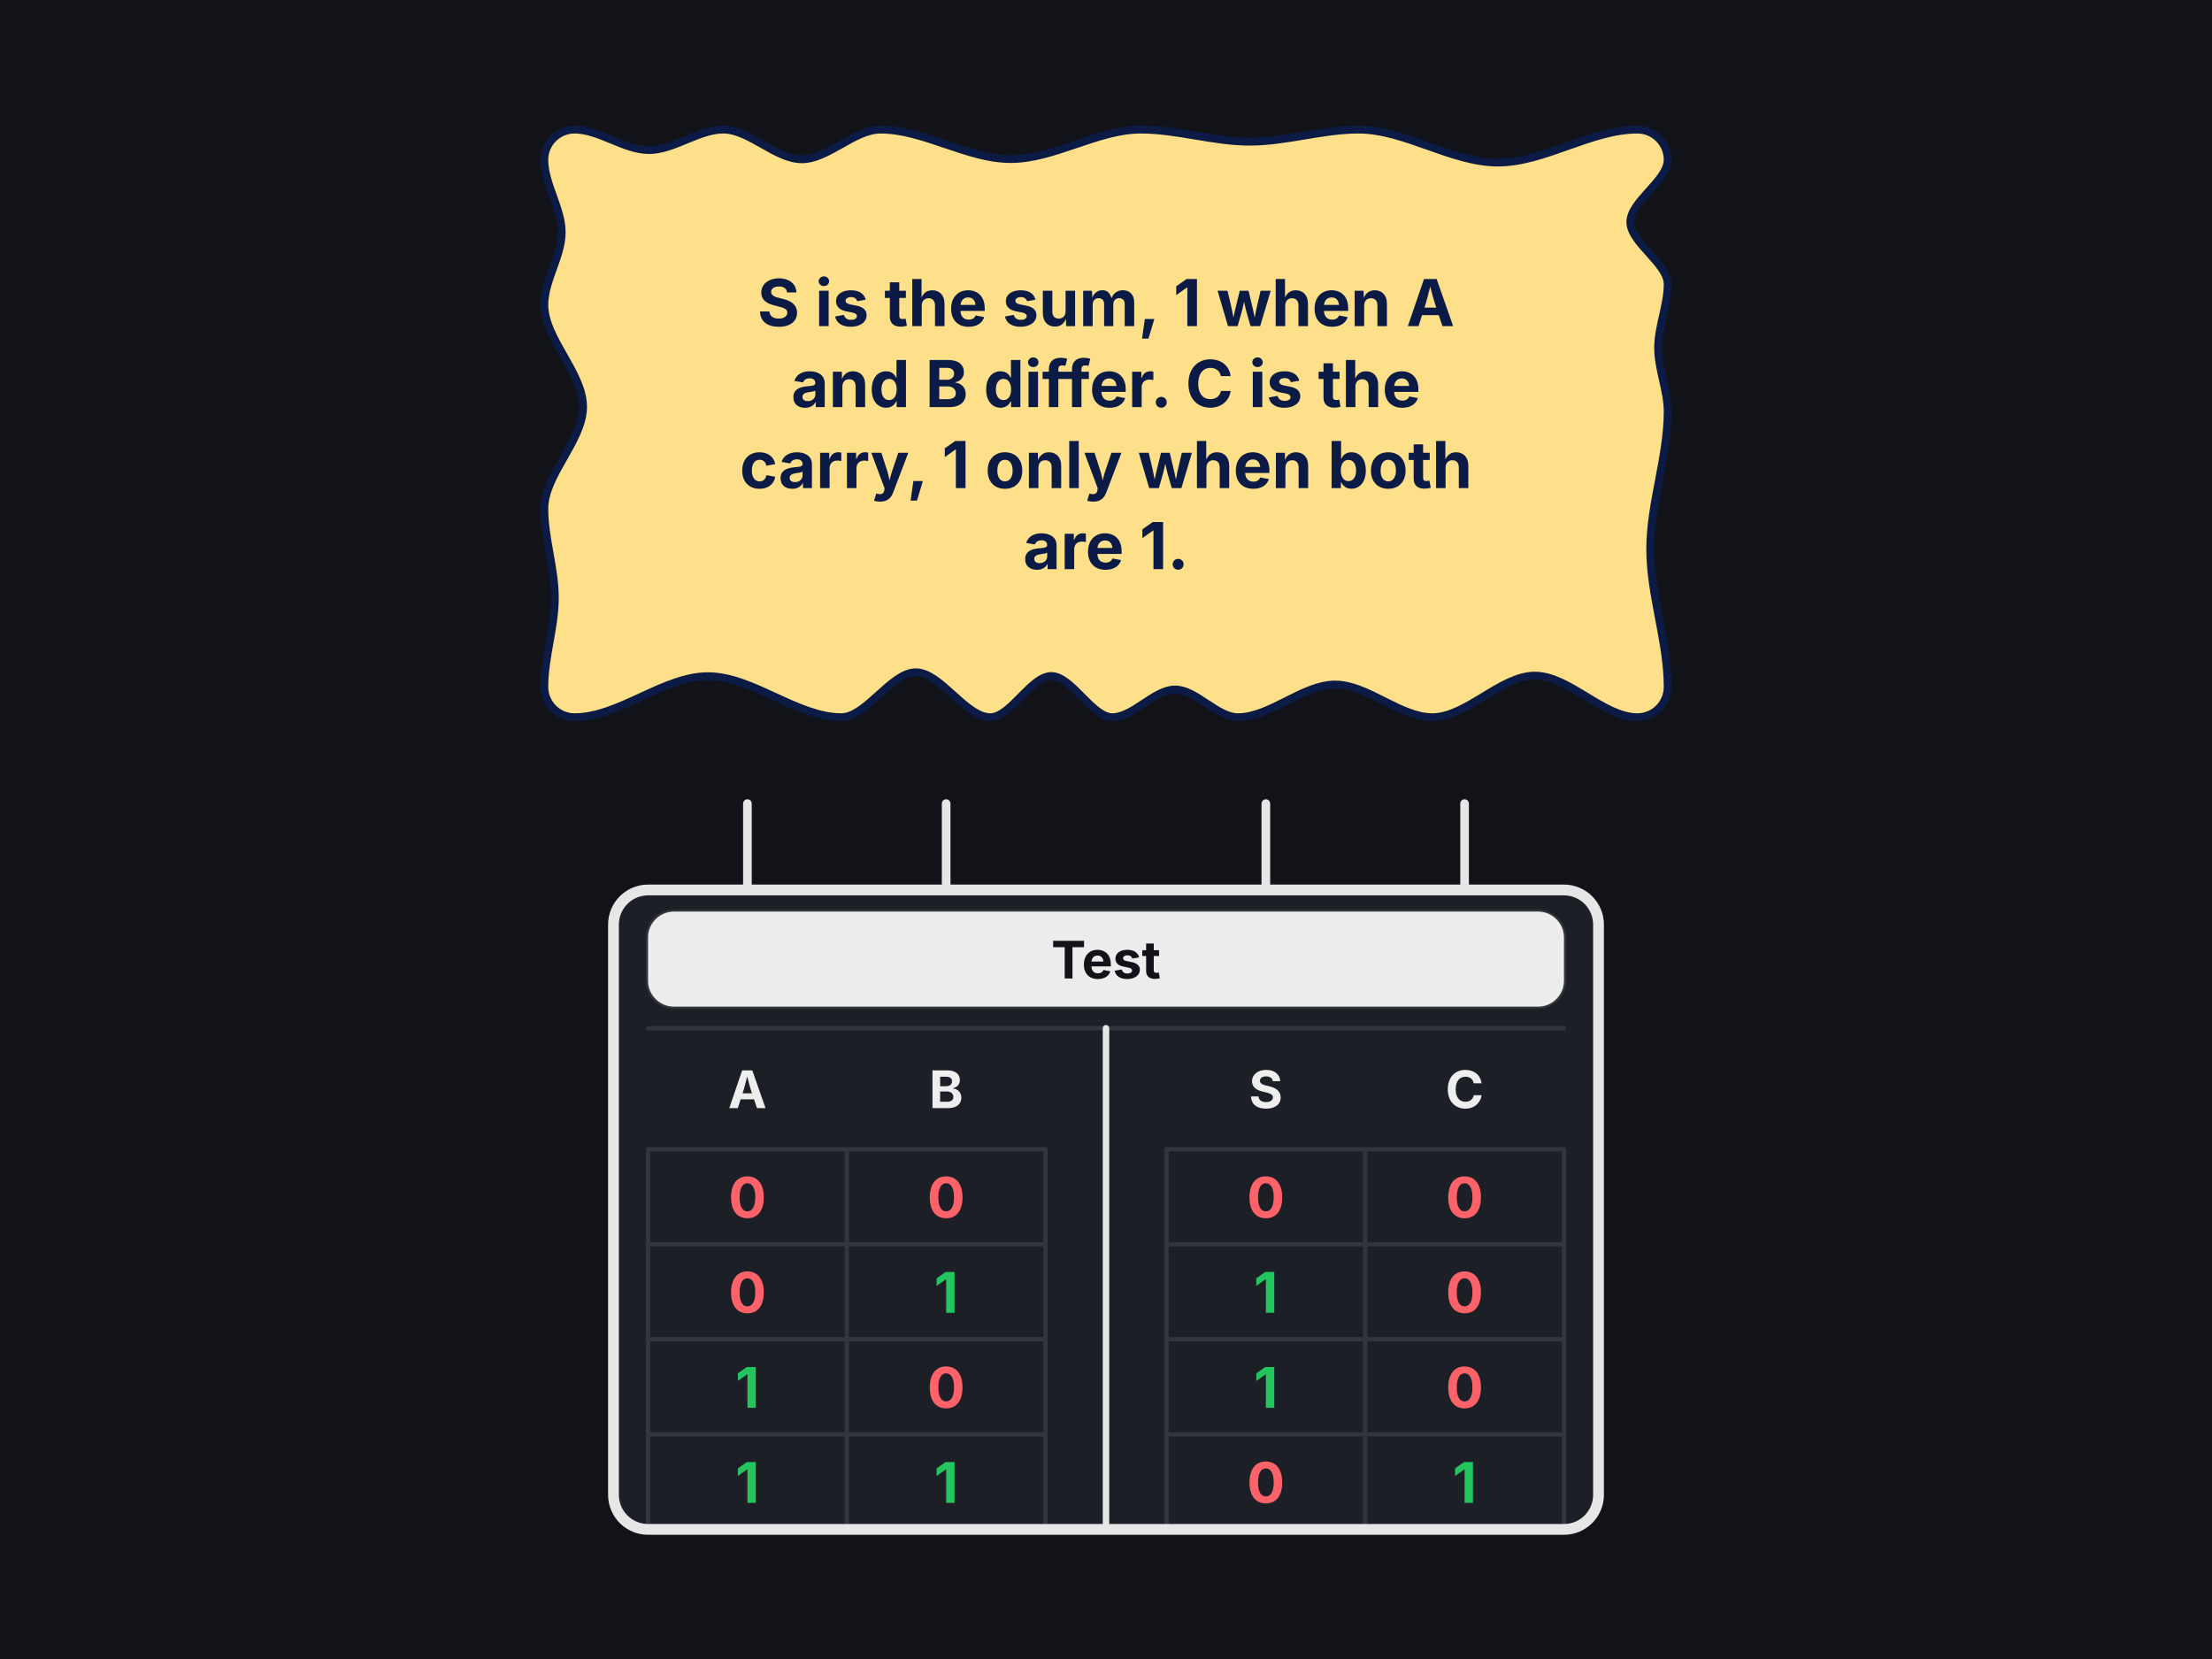
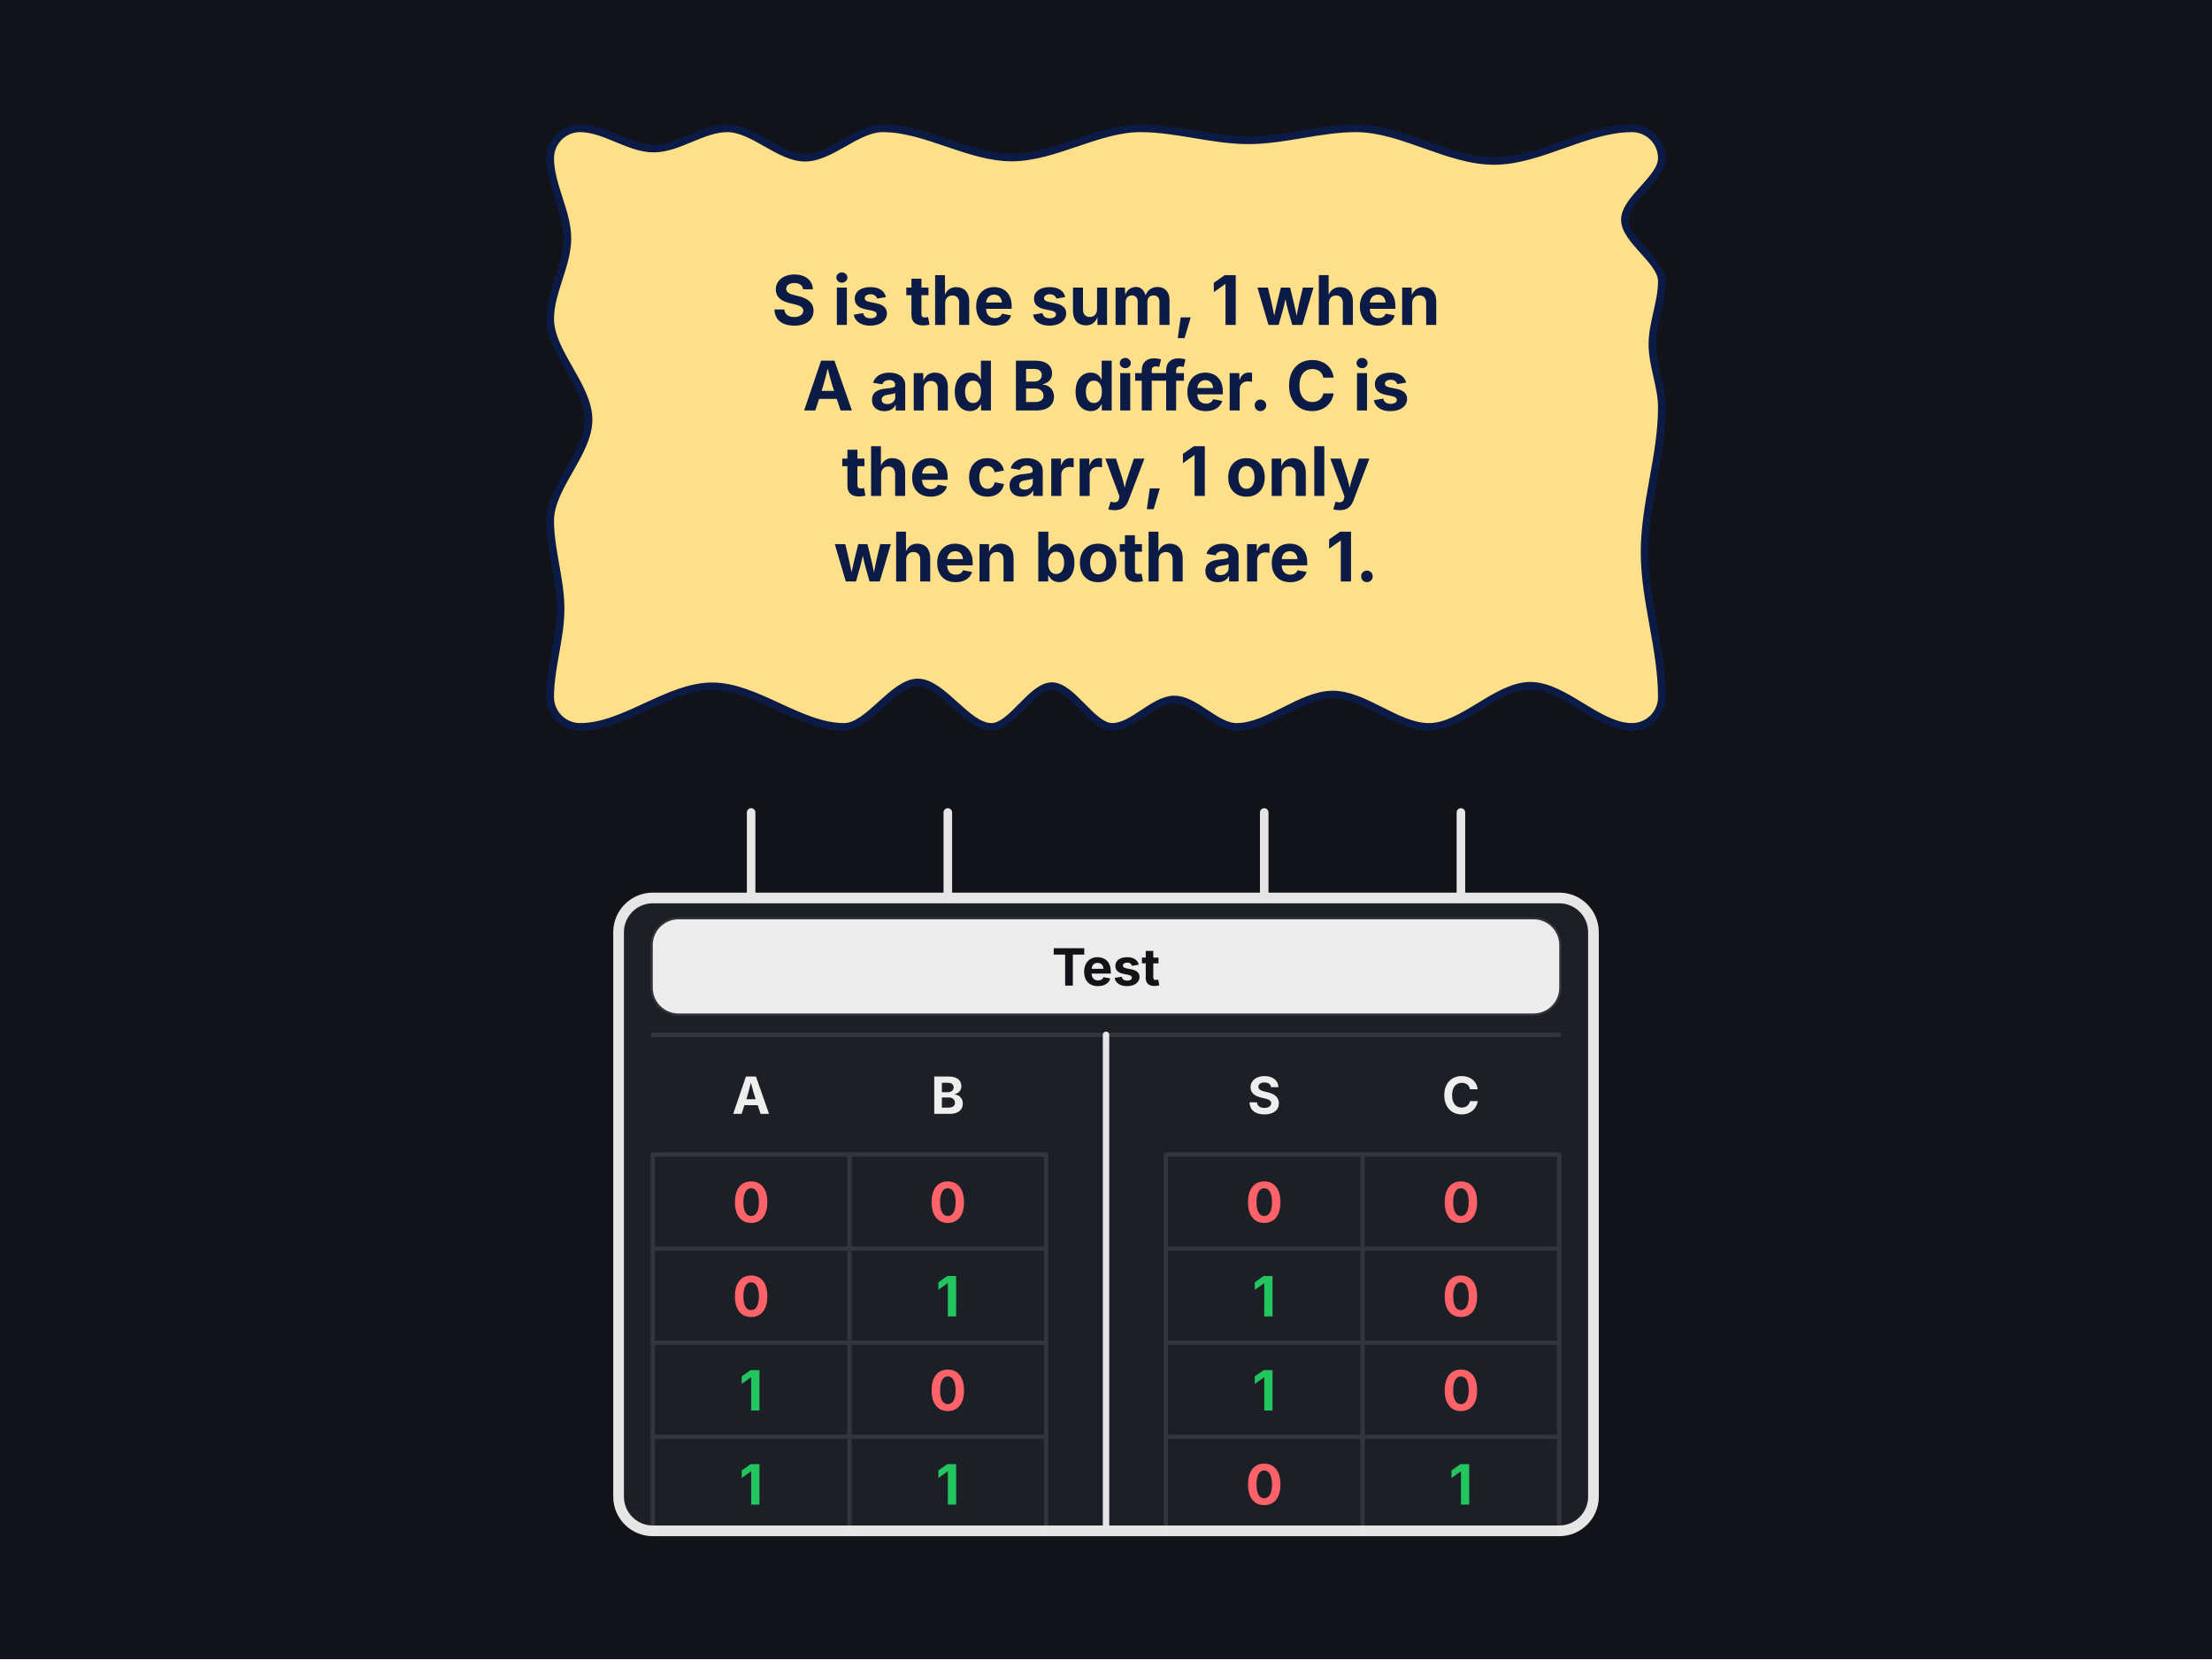
- <svg xmlns="http://www.w3.org/2000/svg" viewBox="-142 -206 512 384" width="512" height="384" font-family="Inter, 'Segoe UI', system-ui, -apple-system, sans-serif" stroke-linejoin="round" stroke-linecap="round">
-   <rect x="-142" y="-206" width="512" height="384" fill="#111318" />
+ <svg xmlns="http://www.w3.org/2000/svg" viewBox="-144.67 -210 517.33 388" width="517.33" height="388" font-family="Inter, 'Segoe UI', system-ui, -apple-system, sans-serif" stroke-linejoin="round" stroke-linecap="round">
+   <rect x="-144.67" y="-210" width="517.33" height="388" fill="#111318" />
  <g transform="matrix(1 0 0 1 0 0)">
    <path d="M8 0H220A8 8 0 0 1 228 8V140A8 8 0 0 1 220 148H8A8 8 0 0 1 0 140V8A8 8 0 0 1 8 0Z" fill="#1c1f26" stroke="#e6e6e6" stroke-width="2.5" />
    <path d="M31 0V-20M77 0V-20M151 0V-20M197 0V-20" fill="none" stroke="#e6e6e6" stroke-width="2" />
    <text x="31" y="71" font-size="13" font-weight="700" fill="#ff6369" text-anchor="middle" dominant-baseline="middle">0</text>
    <text x="77" y="71" font-size="13" font-weight="700" fill="#ff6369" text-anchor="middle" dominant-baseline="middle">0</text>
    <text x="151" y="71" font-size="13" font-weight="700" fill="#ff6369" text-anchor="middle" dominant-baseline="middle">0</text>
    <text x="197" y="71" font-size="13" font-weight="700" fill="#ff6369" text-anchor="middle" dominant-baseline="middle">0</text>
    <text x="31" y="93" font-size="13" font-weight="700" fill="#ff6369" text-anchor="middle" dominant-baseline="middle">0</text>
    <text x="77" y="93" font-size="13" font-weight="700" fill="#22c55e" text-anchor="middle" dominant-baseline="middle">1</text>
    <text x="151" y="93" font-size="13" font-weight="700" fill="#22c55e" text-anchor="middle" dominant-baseline="middle">1</text>
    <text x="197" y="93" font-size="13" font-weight="700" fill="#ff6369" text-anchor="middle" dominant-baseline="middle">0</text>
    <text x="31" y="115" font-size="13" font-weight="700" fill="#22c55e" text-anchor="middle" dominant-baseline="middle">1</text>
    <text x="77" y="115" font-size="13" font-weight="700" fill="#ff6369" text-anchor="middle" dominant-baseline="middle">0</text>
    <text x="151" y="115" font-size="13" font-weight="700" fill="#22c55e" text-anchor="middle" dominant-baseline="middle">1</text>
    <text x="197" y="115" font-size="13" font-weight="700" fill="#ff6369" text-anchor="middle" dominant-baseline="middle">0</text>
    <text x="31" y="137" font-size="13" font-weight="700" fill="#22c55e" text-anchor="middle" dominant-baseline="middle">1</text>
    <text x="77" y="137" font-size="13" font-weight="700" fill="#22c55e" text-anchor="middle" dominant-baseline="middle">1</text>
    <text x="151" y="137" font-size="13" font-weight="700" fill="#ff6369" text-anchor="middle" dominant-baseline="middle">0</text>
    <text x="197" y="137" font-size="13" font-weight="700" fill="#22c55e" text-anchor="middle" dominant-baseline="middle">1</text>
    <path d="M8 32H220M8 60H100M8 82H100M8 104H100M8 126H100M8 60V148M100 60V148M128 60H220M128 82H220M128 104H220M128 126H220M128 60V148M220 60V148M54 60V148M174 60V148M114 32V148" fill="none" stroke="rgba(255,255,255,0.10)" stroke-width="1" />
    <path d="M114 32V148" fill="none" stroke="#e6e6e6" stroke-width="1.5" />
    <text x="31" y="46" font-size="12" font-weight="700" fill="#eeeeee" text-anchor="middle" dominant-baseline="middle">A</text>
    <text x="77" y="46" font-size="12" font-weight="700" fill="#eeeeee" text-anchor="middle" dominant-baseline="middle">B</text>
    <text x="151" y="46" font-size="12" font-weight="700" fill="#eeeeee" text-anchor="middle" dominant-baseline="middle">S</text>
    <text x="197" y="46" font-size="12" font-weight="700" fill="#eeeeee" text-anchor="middle" dominant-baseline="middle">C</text>
    <path d="M14 5H214A6 6 0 0 1 220 11V21A6 6 0 0 1 214 27H14A6 6 0 0 1 8 21V11A6 6 0 0 1 14 5Z" fill="#ececec" stroke="rgba(255,255,255,0.10)" stroke-width="1" />
    <text x="114" y="16" font-size="12" font-weight="700" fill="#111318" text-anchor="middle" dominant-baseline="middle">Test</text>
  </g>
-   <g transform="matrix(1 0 0 1 -16 -176)">
-     <path d="M7 0C12.74 0 18.47 4.74 24.21 4.74C29.94 4.74 35.68 0 41.41 0C47.48 0 53.54 6.87 59.6 6.87C65.66 6.87 71.72 0 77.79 0C87.83 0 97.88 6.82 107.93 6.82C117.98 6.82 128.03 0 138.08 0C146.48 0 154.87 2.8 163.26 2.8C171.66 2.8 180.05 0 188.45 0C199.2 0 209.96 7.63 220.72 7.63C231.48 7.63 242.24 0 253 0C256.87 0 260 3.13 260 7C260 11.8 251.36 16.59 251.36 21.39C251.36 26.19 260 30.98 260 35.78C260 40.69 257.79 45.61 257.79 50.52C257.79 55.44 260 60.35 260 65.26C260 75.89 255.96 86.51 255.96 97.13C255.96 107.75 260 118.38 260 129C260 132.87 256.87 136 253 136C245.09 136 237.18 126.38 229.26 126.38C221.35 126.38 213.44 136 205.53 136C198.03 136 190.53 128.44 183.03 128.44C175.52 128.44 168.02 136 160.52 136C155.68 136 150.84 129.59 145.99 129.59C141.15 129.59 136.31 136 131.47 136C126.76 136 122.05 126.47 117.34 126.47C112.63 126.47 107.93 136 103.22 136C97.47 136 91.73 125.61 85.98 125.61C80.24 125.61 74.49 136 68.75 136C58.46 136 48.17 126.51 37.87 126.51C27.58 126.51 17.29 136 7 136C3.13 136 0 132.87 0 129C0 122.12 2.43 115.25 2.43 108.37C2.43 101.5 0 94.62 0 87.75C0 79.88 8.97 72.01 8.97 64.15C8.97 56.28 0 48.41 0 40.54C0 34.95 4.02 29.36 4.02 23.77C4.02 18.18 0 12.59 0 7C0 3.13 3.13 0 7 0Z" fill="#ffe08a" stroke="#0b1b46" stroke-width="1.8" />
-     <text x="130" y="39.875" font-size="15" font-weight="700" fill="#0b1b46" text-anchor="middle" dominant-baseline="middle">S is the sum, 1 when A</text>
-     <text x="130" y="58.625" font-size="15" font-weight="700" fill="#0b1b46" text-anchor="middle" dominant-baseline="middle">and B differ. C is the</text>
-     <text x="130" y="77.375" font-size="15" font-weight="700" fill="#0b1b46" text-anchor="middle" dominant-baseline="middle">carry, 1 only when both</text>
-     <text x="130" y="96.125" font-size="15" font-weight="700" fill="#0b1b46" text-anchor="middle" dominant-baseline="middle">are 1.</text>
+   <g transform="matrix(1 0 0 1 -16 -180)">
+     <path d="M7 0C12.74 0 18.47 4.74 24.21 4.74C29.94 4.74 35.68 0 41.41 0C47.48 0 53.54 6.87 59.6 6.87C65.66 6.87 71.72 0 77.79 0C87.83 0 97.88 6.82 107.93 6.82C117.98 6.82 128.03 0 138.08 0C146.48 0 154.87 2.8 163.26 2.8C171.66 2.8 180.05 0 188.45 0C199.2 0 209.96 7.63 220.72 7.63C231.48 7.63 242.24 0 253 0C256.87 0 260 3.13 260 7C260 11.8 251.36 16.59 251.36 21.39C251.36 26.19 260 30.98 260 35.78C260 40.69 257.79 45.61 257.79 50.52C257.79 55.44 260 60.35 260 65.26C260 76.55 255.96 87.84 255.96 99.13C255.96 110.42 260 121.71 260 133C260 136.87 256.87 140 253 140C245.09 140 237.18 130.38 229.26 130.38C221.35 130.38 213.44 140 205.53 140C198.03 140 190.53 132.44 183.03 132.44C175.52 132.44 168.02 140 160.52 140C155.68 140 150.84 133.59 145.99 133.59C141.15 133.59 136.31 140 131.47 140C126.76 140 122.05 130.47 117.34 130.47C112.63 130.47 107.93 140 103.22 140C97.47 140 91.73 129.61 85.98 129.61C80.24 129.61 74.49 140 68.75 140C58.46 140 48.17 130.51 37.87 130.51C27.58 130.51 17.29 140 7 140C3.13 140 0 136.87 0 133C0 126.12 2.43 119.25 2.43 112.37C2.43 105.5 0 98.62 0 91.75C0 83.88 8.97 76.01 8.97 68.15C8.97 60.28 0 52.41 0 44.54C0 38.29 4.02 32.03 4.02 25.77C4.02 19.51 0 13.26 0 7C0 3.13 3.13 0 7 0Z" fill="#ffe08a" stroke="#0b1b46" stroke-width="1.8" />
+     <text x="130" y="40" font-size="16" font-weight="700" fill="#0b1b46" text-anchor="middle" dominant-baseline="middle">S is the sum, 1 when</text>
+     <text x="130" y="60" font-size="16" font-weight="700" fill="#0b1b46" text-anchor="middle" dominant-baseline="middle">A and B differ. C is</text>
+     <text x="130" y="80" font-size="16" font-weight="700" fill="#0b1b46" text-anchor="middle" dominant-baseline="middle">the carry, 1 only</text>
+     <text x="130" y="100" font-size="16" font-weight="700" fill="#0b1b46" text-anchor="middle" dominant-baseline="middle">when both are 1.</text>
  </g>
</svg>
